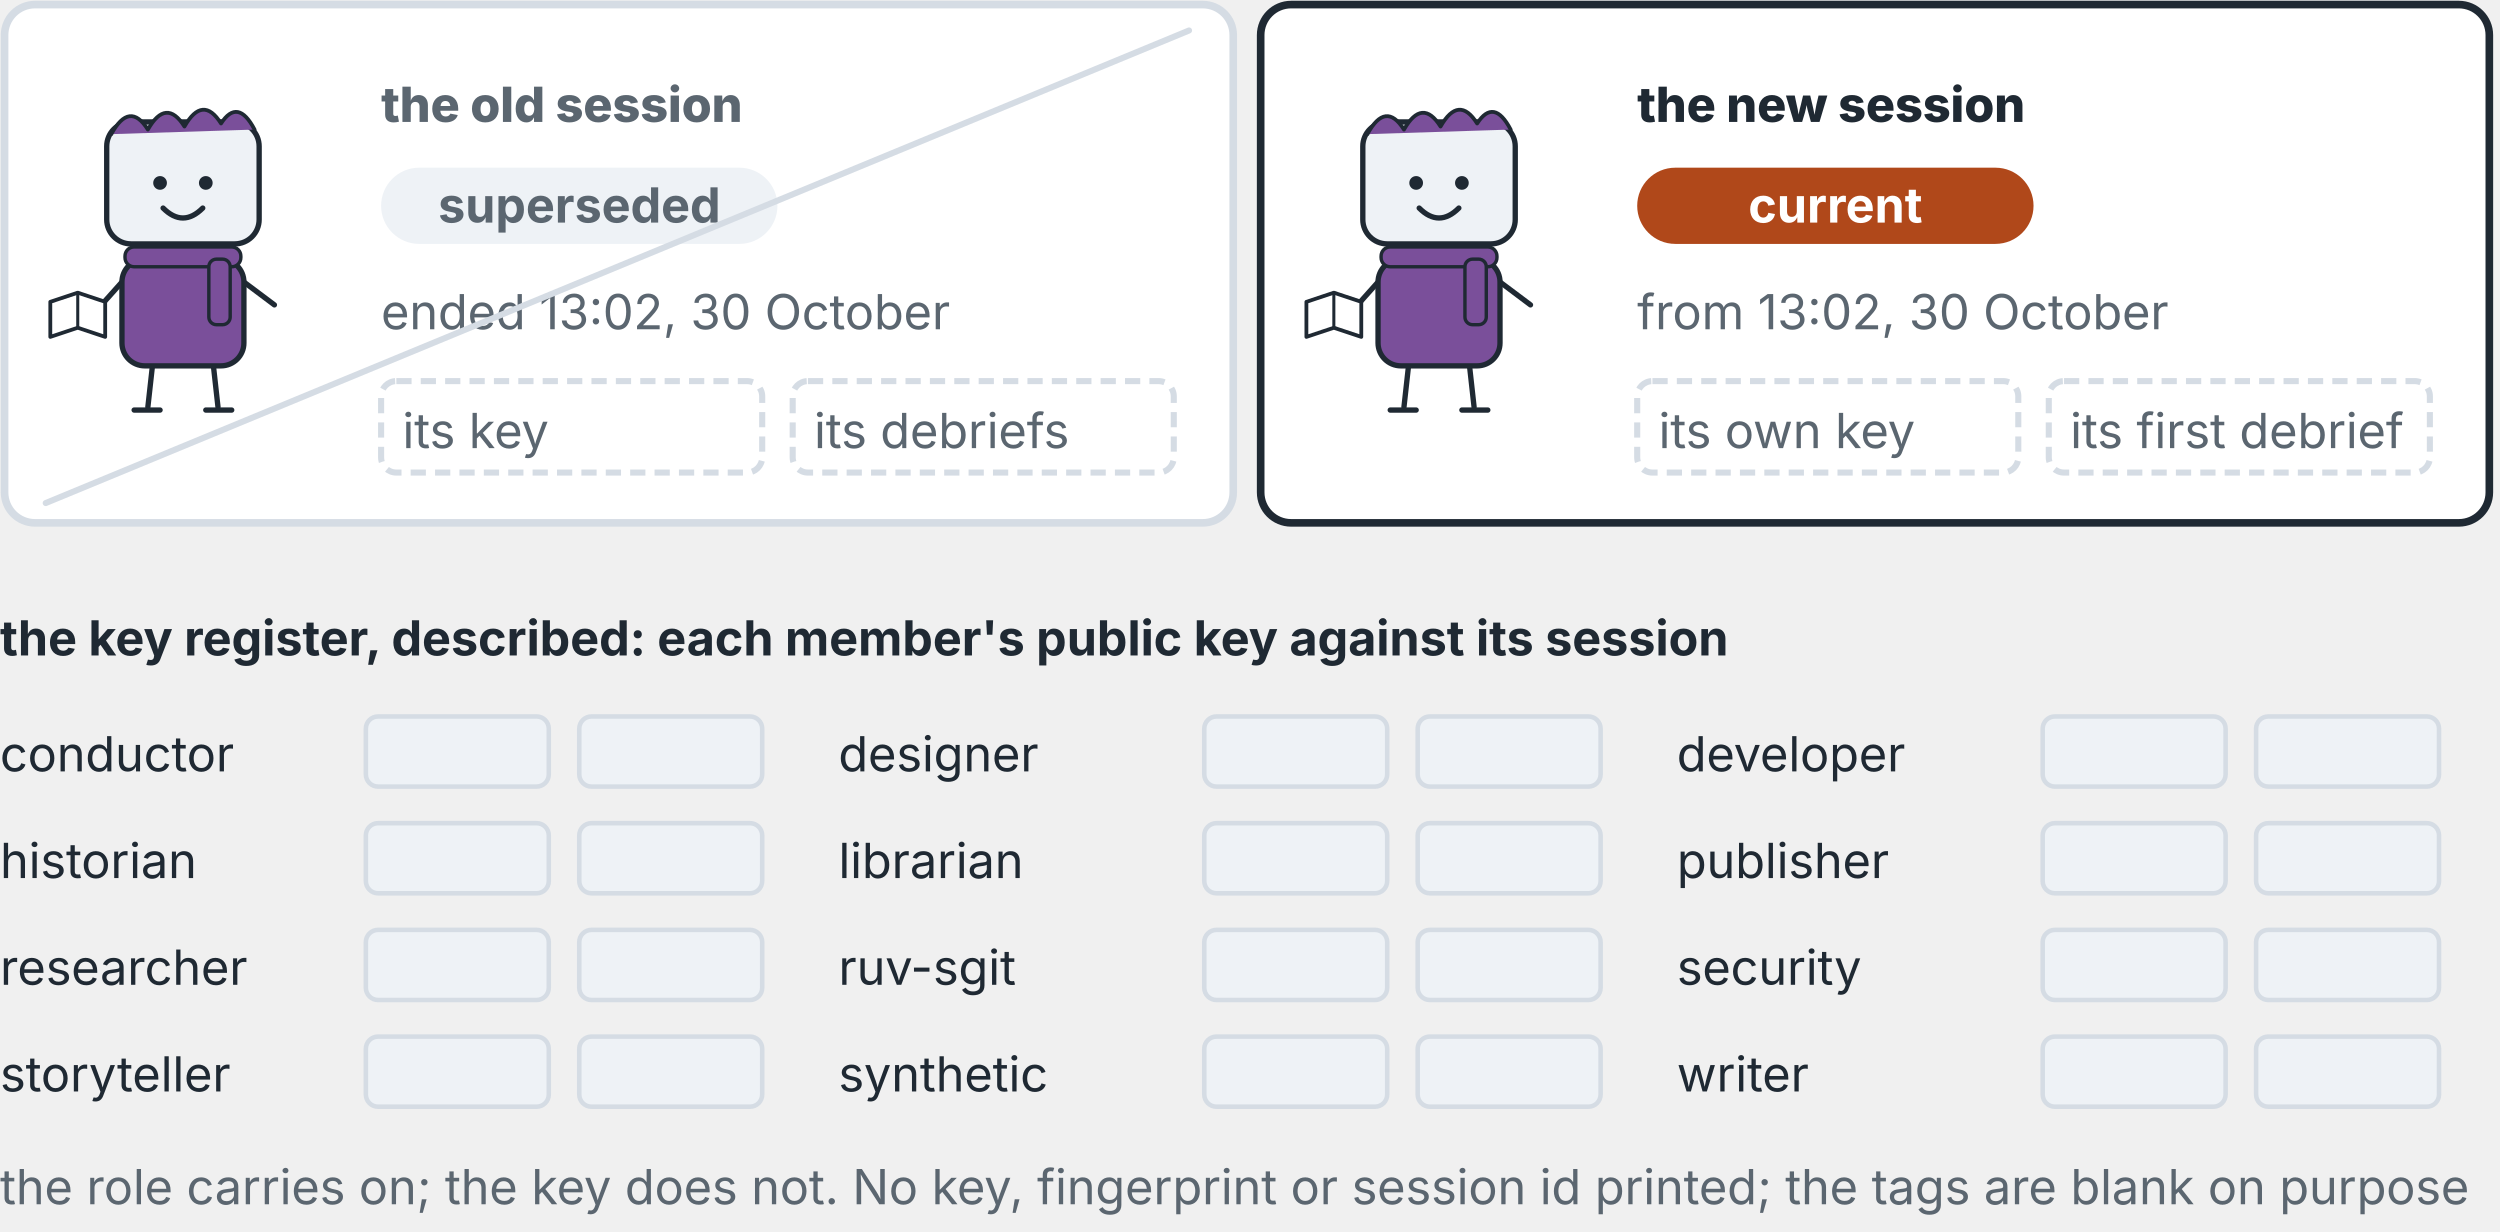
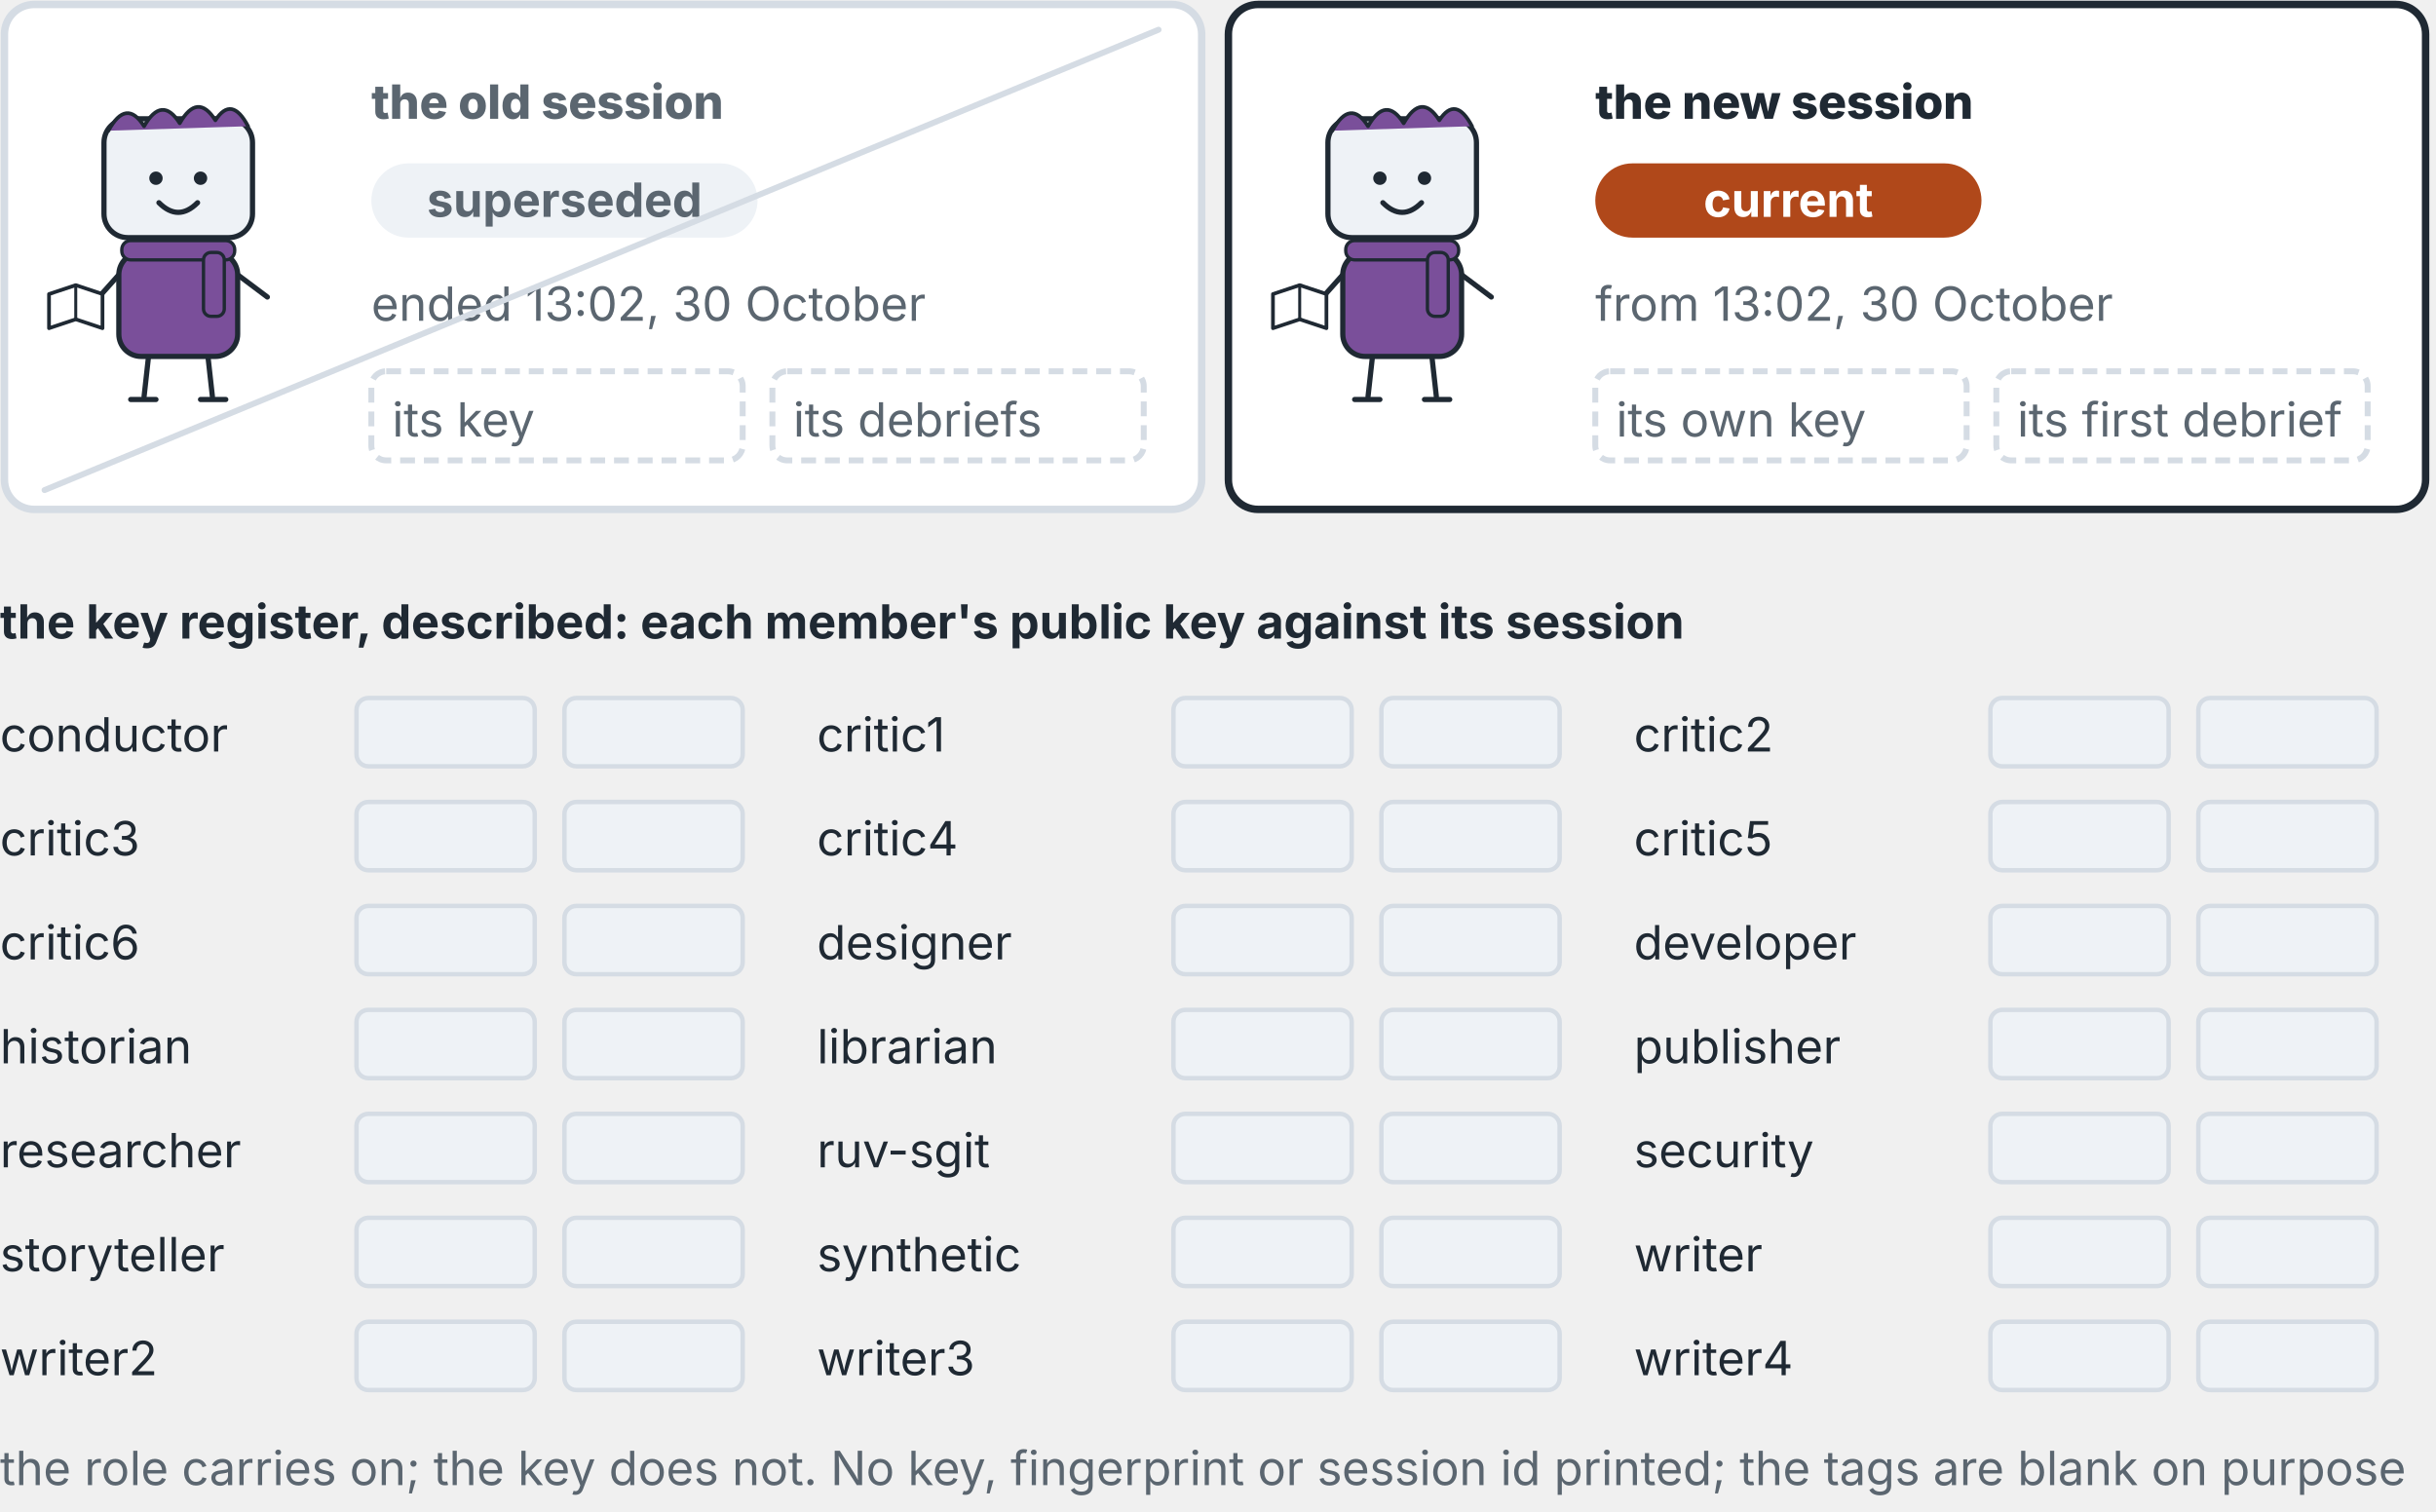
- <svg xmlns="http://www.w3.org/2000/svg" width="164mm" height="80.8mm" viewBox="0 0 164 80.8" role="img" aria-label="Two sessions of one member, the old superseded and the new with its own key; the key register as blank tags">
+ <svg xmlns="http://www.w3.org/2000/svg" width="164mm" height="101.8mm" viewBox="0 0 164 101.8" role="img" aria-label="Two sessions of one member, the old superseded and the new with its own key; the key register as blank tags">
  <rect x="0.3" y=".3" width="80.6" height="34" rx="2" fill="#fff" stroke="#d5dce4" stroke-width=".5" />
  <g transform="translate(2.00 3.00) scale(0.5)">
    <line x1="12.00" y1="31.00" x2="7.00" y2="36.60" stroke="#1f2933" stroke-width="0.7" stroke-linecap="round" />
    <line x1="28.00" y1="31.00" x2="32.00" y2="34.00" stroke="#1f2933" stroke-width="0.7" stroke-linecap="round" />
    <line x1="16.00" y1="42.00" x2="15.40" y2="47.40" stroke="#1f2933" stroke-width="0.7" stroke-linecap="round" />
    <line x1="24.00" y1="42.00" x2="24.60" y2="47.40" stroke="#1f2933" stroke-width="0.7" stroke-linecap="round" />
    <line x1="13.60" y1="47.80" x2="17.00" y2="47.80" stroke="#1f2933" stroke-width="0.7" stroke-linecap="round" />
    <line x1="23.00" y1="47.80" x2="26.40" y2="47.80" stroke="#1f2933" stroke-width="0.7" stroke-linecap="round" />
    <rect x="12" y="28" width="16" height="14" rx="3" fill="#7a4f9a" stroke="#1f2933" stroke-width="0.7" />
    <rect x="12.4" y="26.4" width="15.2" height="2.6" rx="1.2" fill="#7a4f9a" stroke="#1f2933" stroke-width=".45" />
    <rect x="23.4" y="28" width="2.8" height="8.6" rx="1" fill="#7a4f9a" stroke="#1f2933" stroke-width=".45" />
    <rect x="10" y="10" width="20" height="16" rx="3.2" fill="#eef2f6" stroke="#1f2933" stroke-width="0.7" />
    <circle cx="17" cy="18" r=".9" fill="#1f2933" />
    <circle cx="23" cy="18" r=".9" fill="#1f2933" />
    <path d="M17.4 21.3 Q20 23.9 22.6 21.3" fill="none" stroke="#1f2933" stroke-width="0.7" stroke-linecap="round" stroke-linejoin="round" />
    <path d="M10.6 11.6 q2.4 -4.4 4.8 -.6 q2.4 -4.2 4.8 -.4 q2.4 -4.2 4.8 -.4 q2.2 -3.4 4.4 .8" fill="#7a4f9a" stroke="#1f2933" stroke-width="0.5" stroke-linecap="round" stroke-linejoin="round" />
    <path d="M2.6 33.6 l3.6 -1.2 l3.6 1.2 v4.6 l-3.6 -1.2 l-3.6 1.2 z" fill="#ffffff" stroke="#1f2933" stroke-width="0.5" stroke-linecap="round" stroke-linejoin="round" />
    <line x1="6.20" y1="32.40" x2="6.20" y2="37.00" stroke="#1f2933" stroke-width="0.4" stroke-linecap="round" />
  </g>
  <text x="25.00" y="8.00" font-family="Inter, Helvetica, Arial, sans-serif" font-size="3.18" font-weight="800" fill="#5b6670" text-anchor="start">the old session</text>
  <rect x="25.0" y="11" width="26" height="5" rx="2.5" fill="#eef2f6" />
  <text x="38.00" y="14.60" font-family="Inter, Helvetica, Arial, sans-serif" font-size="3.18" font-weight="700" fill="#5b6670" text-anchor="middle">superseded</text>
  <text x="25.00" y="21.60" font-family="Inter, Helvetica, Arial, sans-serif" font-size="3.18" font-weight="400" fill="#5b6670" text-anchor="start">ended 13:02, 30 October</text>
  <rect x="25.0" y="25" width="25" height="6" rx="1" fill="#fff" stroke="#d5dce4" stroke-width=".4" stroke-dasharray="1 .6" />
  <text x="26.40" y="29.40" font-family="Inter, Helvetica, Arial, sans-serif" font-size="3.18" font-weight="400" fill="#5b6670" text-anchor="start">its key</text>
  <rect x="52.0" y="25" width="25" height="6" rx="1" fill="#fff" stroke="#d5dce4" stroke-width=".4" stroke-dasharray="1 .6" />
  <text x="53.40" y="29.40" font-family="Inter, Helvetica, Arial, sans-serif" font-size="3.18" font-weight="400" fill="#5b6670" text-anchor="start">its debriefs</text>
  <line x1="3.00" y1="33.00" x2="78.00" y2="2.00" stroke="#d5dce4" stroke-width="0.4" stroke-linecap="round" />
  <rect x="82.7" y=".3" width="80.6" height="34" rx="2" fill="#fff" stroke="#1f2933" stroke-width=".5" />
  <g transform="translate(84.40 3.00) scale(0.5)">
    <line x1="12.00" y1="31.00" x2="7.00" y2="36.60" stroke="#1f2933" stroke-width="0.7" stroke-linecap="round" />
    <line x1="28.00" y1="31.00" x2="32.00" y2="34.00" stroke="#1f2933" stroke-width="0.7" stroke-linecap="round" />
    <line x1="16.00" y1="42.00" x2="15.40" y2="47.40" stroke="#1f2933" stroke-width="0.7" stroke-linecap="round" />
    <line x1="24.00" y1="42.00" x2="24.60" y2="47.40" stroke="#1f2933" stroke-width="0.7" stroke-linecap="round" />
    <line x1="13.60" y1="47.80" x2="17.00" y2="47.80" stroke="#1f2933" stroke-width="0.7" stroke-linecap="round" />
    <line x1="23.00" y1="47.80" x2="26.40" y2="47.80" stroke="#1f2933" stroke-width="0.7" stroke-linecap="round" />
    <rect x="12" y="28" width="16" height="14" rx="3" fill="#7a4f9a" stroke="#1f2933" stroke-width="0.7" />
    <rect x="12.4" y="26.4" width="15.2" height="2.6" rx="1.2" fill="#7a4f9a" stroke="#1f2933" stroke-width=".45" />
    <rect x="23.4" y="28" width="2.8" height="8.6" rx="1" fill="#7a4f9a" stroke="#1f2933" stroke-width=".45" />
    <rect x="10" y="10" width="20" height="16" rx="3.2" fill="#eef2f6" stroke="#1f2933" stroke-width="0.7" />
    <circle cx="17" cy="18" r=".9" fill="#1f2933" />
    <circle cx="23" cy="18" r=".9" fill="#1f2933" />
    <path d="M17.4 21.3 Q20 23.9 22.6 21.3" fill="none" stroke="#1f2933" stroke-width="0.7" stroke-linecap="round" stroke-linejoin="round" />
    <path d="M10.6 11.6 q2.4 -4.4 4.8 -.6 q2.4 -4.2 4.8 -.4 q2.4 -4.2 4.8 -.4 q2.2 -3.4 4.4 .8" fill="#7a4f9a" stroke="#1f2933" stroke-width="0.5" stroke-linecap="round" stroke-linejoin="round" />
    <path d="M2.6 33.6 l3.6 -1.2 l3.6 1.2 v4.6 l-3.6 -1.2 l-3.6 1.2 z" fill="#ffffff" stroke="#1f2933" stroke-width="0.5" stroke-linecap="round" stroke-linejoin="round" />
    <line x1="6.20" y1="32.40" x2="6.20" y2="37.00" stroke="#1f2933" stroke-width="0.4" stroke-linecap="round" />
  </g>
  <text x="107.40" y="8.00" font-family="Inter, Helvetica, Arial, sans-serif" font-size="3.18" font-weight="800" fill="#1f2933" text-anchor="start">the new session</text>
  <rect x="107.4" y="11" width="26" height="5" rx="2.5" fill="#b0481a" />
  <text x="120.40" y="14.60" font-family="Inter, Helvetica, Arial, sans-serif" font-size="3.18" font-weight="700" fill="#fff" text-anchor="middle">current</text>
  <text x="107.40" y="21.60" font-family="Inter, Helvetica, Arial, sans-serif" font-size="3.18" font-weight="400" fill="#5b6670" text-anchor="start">from 13:02, 30 October</text>
  <rect x="107.4" y="25" width="25" height="6" rx="1" fill="#fff" stroke="#d5dce4" stroke-width=".4" stroke-dasharray="1 .6" />
  <text x="108.80" y="29.40" font-family="Inter, Helvetica, Arial, sans-serif" font-size="3.18" font-weight="400" fill="#5b6670" text-anchor="start">its own key</text>
  <rect x="134.4" y="25" width="25" height="6" rx="1" fill="#fff" stroke="#d5dce4" stroke-width=".4" stroke-dasharray="1 .6" />
  <text x="135.80" y="29.40" font-family="Inter, Helvetica, Arial, sans-serif" font-size="3.18" font-weight="400" fill="#5b6670" text-anchor="start">its first debrief</text>
  <text x="0.00" y="43.00" font-family="Inter, Helvetica, Arial, sans-serif" font-size="3.18" font-weight="700" fill="#1f2933" text-anchor="start">the key register, described: each member's public key against its session</text>
  <text x="0.00" y="50.60" font-family="Inter, Helvetica, Arial, sans-serif" font-size="3.18" font-weight="400" fill="#1f2933" text-anchor="start">conductor</text>
  <rect x="24" y="47" width="12" height="4.6" rx=".8" fill="#eef2f6" stroke="#d5dce4" stroke-width=".3" />
  <rect x="38" y="47" width="12" height="4.6" rx=".8" fill="#eef2f6" stroke="#d5dce4" stroke-width=".3" />
-   <text x="55.00" y="50.60" font-family="Inter, Helvetica, Arial, sans-serif" font-size="3.18" font-weight="400" fill="#1f2933" text-anchor="start">designer</text>
+   <text x="55.00" y="50.60" font-family="Inter, Helvetica, Arial, sans-serif" font-size="3.18" font-weight="400" fill="#1f2933" text-anchor="start">critic1</text>
  <rect x="79" y="47" width="12" height="4.6" rx=".8" fill="#eef2f6" stroke="#d5dce4" stroke-width=".3" />
  <rect x="93" y="47" width="12" height="4.6" rx=".8" fill="#eef2f6" stroke="#d5dce4" stroke-width=".3" />
-   <text x="110.00" y="50.60" font-family="Inter, Helvetica, Arial, sans-serif" font-size="3.18" font-weight="400" fill="#1f2933" text-anchor="start">developer</text>
+   <text x="110.00" y="50.60" font-family="Inter, Helvetica, Arial, sans-serif" font-size="3.18" font-weight="400" fill="#1f2933" text-anchor="start">critic2</text>
  <rect x="134" y="47" width="12" height="4.6" rx=".8" fill="#eef2f6" stroke="#d5dce4" stroke-width=".3" />
  <rect x="148" y="47" width="12" height="4.6" rx=".8" fill="#eef2f6" stroke="#d5dce4" stroke-width=".3" />
-   <text x="0.00" y="57.60" font-family="Inter, Helvetica, Arial, sans-serif" font-size="3.18" font-weight="400" fill="#1f2933" text-anchor="start">historian</text>
+   <text x="0.00" y="57.60" font-family="Inter, Helvetica, Arial, sans-serif" font-size="3.18" font-weight="400" fill="#1f2933" text-anchor="start">critic3</text>
  <rect x="24" y="54" width="12" height="4.6" rx=".8" fill="#eef2f6" stroke="#d5dce4" stroke-width=".3" />
  <rect x="38" y="54" width="12" height="4.6" rx=".8" fill="#eef2f6" stroke="#d5dce4" stroke-width=".3" />
-   <text x="55.00" y="57.60" font-family="Inter, Helvetica, Arial, sans-serif" font-size="3.18" font-weight="400" fill="#1f2933" text-anchor="start">librarian</text>
+   <text x="55.00" y="57.60" font-family="Inter, Helvetica, Arial, sans-serif" font-size="3.18" font-weight="400" fill="#1f2933" text-anchor="start">critic4</text>
  <rect x="79" y="54" width="12" height="4.6" rx=".8" fill="#eef2f6" stroke="#d5dce4" stroke-width=".3" />
  <rect x="93" y="54" width="12" height="4.6" rx=".8" fill="#eef2f6" stroke="#d5dce4" stroke-width=".3" />
-   <text x="110.00" y="57.60" font-family="Inter, Helvetica, Arial, sans-serif" font-size="3.18" font-weight="400" fill="#1f2933" text-anchor="start">publisher</text>
+   <text x="110.00" y="57.60" font-family="Inter, Helvetica, Arial, sans-serif" font-size="3.18" font-weight="400" fill="#1f2933" text-anchor="start">critic5</text>
  <rect x="134" y="54" width="12" height="4.6" rx=".8" fill="#eef2f6" stroke="#d5dce4" stroke-width=".3" />
  <rect x="148" y="54" width="12" height="4.6" rx=".8" fill="#eef2f6" stroke="#d5dce4" stroke-width=".3" />
-   <text x="0.00" y="64.60" font-family="Inter, Helvetica, Arial, sans-serif" font-size="3.18" font-weight="400" fill="#1f2933" text-anchor="start">researcher</text>
+   <text x="0.00" y="64.60" font-family="Inter, Helvetica, Arial, sans-serif" font-size="3.18" font-weight="400" fill="#1f2933" text-anchor="start">critic6</text>
  <rect x="24" y="61" width="12" height="4.6" rx=".8" fill="#eef2f6" stroke="#d5dce4" stroke-width=".3" />
  <rect x="38" y="61" width="12" height="4.6" rx=".8" fill="#eef2f6" stroke="#d5dce4" stroke-width=".3" />
-   <text x="55.00" y="64.60" font-family="Inter, Helvetica, Arial, sans-serif" font-size="3.18" font-weight="400" fill="#1f2933" text-anchor="start">ruv-sgit</text>
+   <text x="55.00" y="64.60" font-family="Inter, Helvetica, Arial, sans-serif" font-size="3.18" font-weight="400" fill="#1f2933" text-anchor="start">designer</text>
  <rect x="79" y="61" width="12" height="4.6" rx=".8" fill="#eef2f6" stroke="#d5dce4" stroke-width=".3" />
  <rect x="93" y="61" width="12" height="4.6" rx=".8" fill="#eef2f6" stroke="#d5dce4" stroke-width=".3" />
-   <text x="110.00" y="64.60" font-family="Inter, Helvetica, Arial, sans-serif" font-size="3.18" font-weight="400" fill="#1f2933" text-anchor="start">security</text>
+   <text x="110.00" y="64.60" font-family="Inter, Helvetica, Arial, sans-serif" font-size="3.18" font-weight="400" fill="#1f2933" text-anchor="start">developer</text>
  <rect x="134" y="61" width="12" height="4.6" rx=".8" fill="#eef2f6" stroke="#d5dce4" stroke-width=".3" />
  <rect x="148" y="61" width="12" height="4.6" rx=".8" fill="#eef2f6" stroke="#d5dce4" stroke-width=".3" />
-   <text x="0.00" y="71.60" font-family="Inter, Helvetica, Arial, sans-serif" font-size="3.18" font-weight="400" fill="#1f2933" text-anchor="start">storyteller</text>
+   <text x="0.00" y="71.60" font-family="Inter, Helvetica, Arial, sans-serif" font-size="3.18" font-weight="400" fill="#1f2933" text-anchor="start">historian</text>
  <rect x="24" y="68" width="12" height="4.6" rx=".8" fill="#eef2f6" stroke="#d5dce4" stroke-width=".3" />
  <rect x="38" y="68" width="12" height="4.6" rx=".8" fill="#eef2f6" stroke="#d5dce4" stroke-width=".3" />
-   <text x="55.00" y="71.60" font-family="Inter, Helvetica, Arial, sans-serif" font-size="3.18" font-weight="400" fill="#1f2933" text-anchor="start">synthetic</text>
+   <text x="55.00" y="71.60" font-family="Inter, Helvetica, Arial, sans-serif" font-size="3.18" font-weight="400" fill="#1f2933" text-anchor="start">librarian</text>
  <rect x="79" y="68" width="12" height="4.6" rx=".8" fill="#eef2f6" stroke="#d5dce4" stroke-width=".3" />
  <rect x="93" y="68" width="12" height="4.6" rx=".8" fill="#eef2f6" stroke="#d5dce4" stroke-width=".3" />
-   <text x="110.00" y="71.60" font-family="Inter, Helvetica, Arial, sans-serif" font-size="3.18" font-weight="400" fill="#1f2933" text-anchor="start">writer</text>
+   <text x="110.00" y="71.60" font-family="Inter, Helvetica, Arial, sans-serif" font-size="3.18" font-weight="400" fill="#1f2933" text-anchor="start">publisher</text>
  <rect x="134" y="68" width="12" height="4.6" rx=".8" fill="#eef2f6" stroke="#d5dce4" stroke-width=".3" />
  <rect x="148" y="68" width="12" height="4.6" rx=".8" fill="#eef2f6" stroke="#d5dce4" stroke-width=".3" />
-   <text x="0.00" y="79.00" font-family="Inter, Helvetica, Arial, sans-serif" font-size="3.18" font-weight="400" fill="#5b6670" text-anchor="start">the role carries on; the key does not. No key, fingerprint or session id printed; the tags are blank on purpose</text>
+   <text x="0.00" y="78.60" font-family="Inter, Helvetica, Arial, sans-serif" font-size="3.18" font-weight="400" fill="#1f2933" text-anchor="start">researcher</text>
+   <rect x="24" y="75" width="12" height="4.6" rx=".8" fill="#eef2f6" stroke="#d5dce4" stroke-width=".3" />
+   <rect x="38" y="75" width="12" height="4.6" rx=".8" fill="#eef2f6" stroke="#d5dce4" stroke-width=".3" />
+   <text x="55.00" y="78.60" font-family="Inter, Helvetica, Arial, sans-serif" font-size="3.18" font-weight="400" fill="#1f2933" text-anchor="start">ruv-sgit</text>
+   <rect x="79" y="75" width="12" height="4.6" rx=".8" fill="#eef2f6" stroke="#d5dce4" stroke-width=".3" />
+   <rect x="93" y="75" width="12" height="4.6" rx=".8" fill="#eef2f6" stroke="#d5dce4" stroke-width=".3" />
+   <text x="110.00" y="78.60" font-family="Inter, Helvetica, Arial, sans-serif" font-size="3.18" font-weight="400" fill="#1f2933" text-anchor="start">security</text>
+   <rect x="134" y="75" width="12" height="4.6" rx=".8" fill="#eef2f6" stroke="#d5dce4" stroke-width=".3" />
+   <rect x="148" y="75" width="12" height="4.6" rx=".8" fill="#eef2f6" stroke="#d5dce4" stroke-width=".3" />
+   <text x="0.00" y="85.60" font-family="Inter, Helvetica, Arial, sans-serif" font-size="3.18" font-weight="400" fill="#1f2933" text-anchor="start">storyteller</text>
+   <rect x="24" y="82" width="12" height="4.6" rx=".8" fill="#eef2f6" stroke="#d5dce4" stroke-width=".3" />
+   <rect x="38" y="82" width="12" height="4.6" rx=".8" fill="#eef2f6" stroke="#d5dce4" stroke-width=".3" />
+   <text x="55.00" y="85.60" font-family="Inter, Helvetica, Arial, sans-serif" font-size="3.18" font-weight="400" fill="#1f2933" text-anchor="start">synthetic</text>
+   <rect x="79" y="82" width="12" height="4.6" rx=".8" fill="#eef2f6" stroke="#d5dce4" stroke-width=".3" />
+   <rect x="93" y="82" width="12" height="4.6" rx=".8" fill="#eef2f6" stroke="#d5dce4" stroke-width=".3" />
+   <text x="110.00" y="85.60" font-family="Inter, Helvetica, Arial, sans-serif" font-size="3.18" font-weight="400" fill="#1f2933" text-anchor="start">writer</text>
+   <rect x="134" y="82" width="12" height="4.6" rx=".8" fill="#eef2f6" stroke="#d5dce4" stroke-width=".3" />
+   <rect x="148" y="82" width="12" height="4.6" rx=".8" fill="#eef2f6" stroke="#d5dce4" stroke-width=".3" />
+   <text x="0.00" y="92.60" font-family="Inter, Helvetica, Arial, sans-serif" font-size="3.18" font-weight="400" fill="#1f2933" text-anchor="start">writer2</text>
+   <rect x="24" y="89" width="12" height="4.6" rx=".8" fill="#eef2f6" stroke="#d5dce4" stroke-width=".3" />
+   <rect x="38" y="89" width="12" height="4.6" rx=".8" fill="#eef2f6" stroke="#d5dce4" stroke-width=".3" />
+   <text x="55.00" y="92.60" font-family="Inter, Helvetica, Arial, sans-serif" font-size="3.18" font-weight="400" fill="#1f2933" text-anchor="start">writer3</text>
+   <rect x="79" y="89" width="12" height="4.6" rx=".8" fill="#eef2f6" stroke="#d5dce4" stroke-width=".3" />
+   <rect x="93" y="89" width="12" height="4.6" rx=".8" fill="#eef2f6" stroke="#d5dce4" stroke-width=".3" />
+   <text x="110.00" y="92.60" font-family="Inter, Helvetica, Arial, sans-serif" font-size="3.18" font-weight="400" fill="#1f2933" text-anchor="start">writer4</text>
+   <rect x="134" y="89" width="12" height="4.6" rx=".8" fill="#eef2f6" stroke="#d5dce4" stroke-width=".3" />
+   <rect x="148" y="89" width="12" height="4.6" rx=".8" fill="#eef2f6" stroke="#d5dce4" stroke-width=".3" />
+   <text x="0.00" y="100.00" font-family="Inter, Helvetica, Arial, sans-serif" font-size="3.18" font-weight="400" fill="#5b6670" text-anchor="start">the role carries on; the key does not. No key, fingerprint or session id printed; the tags are blank on purpose</text>
</svg>
